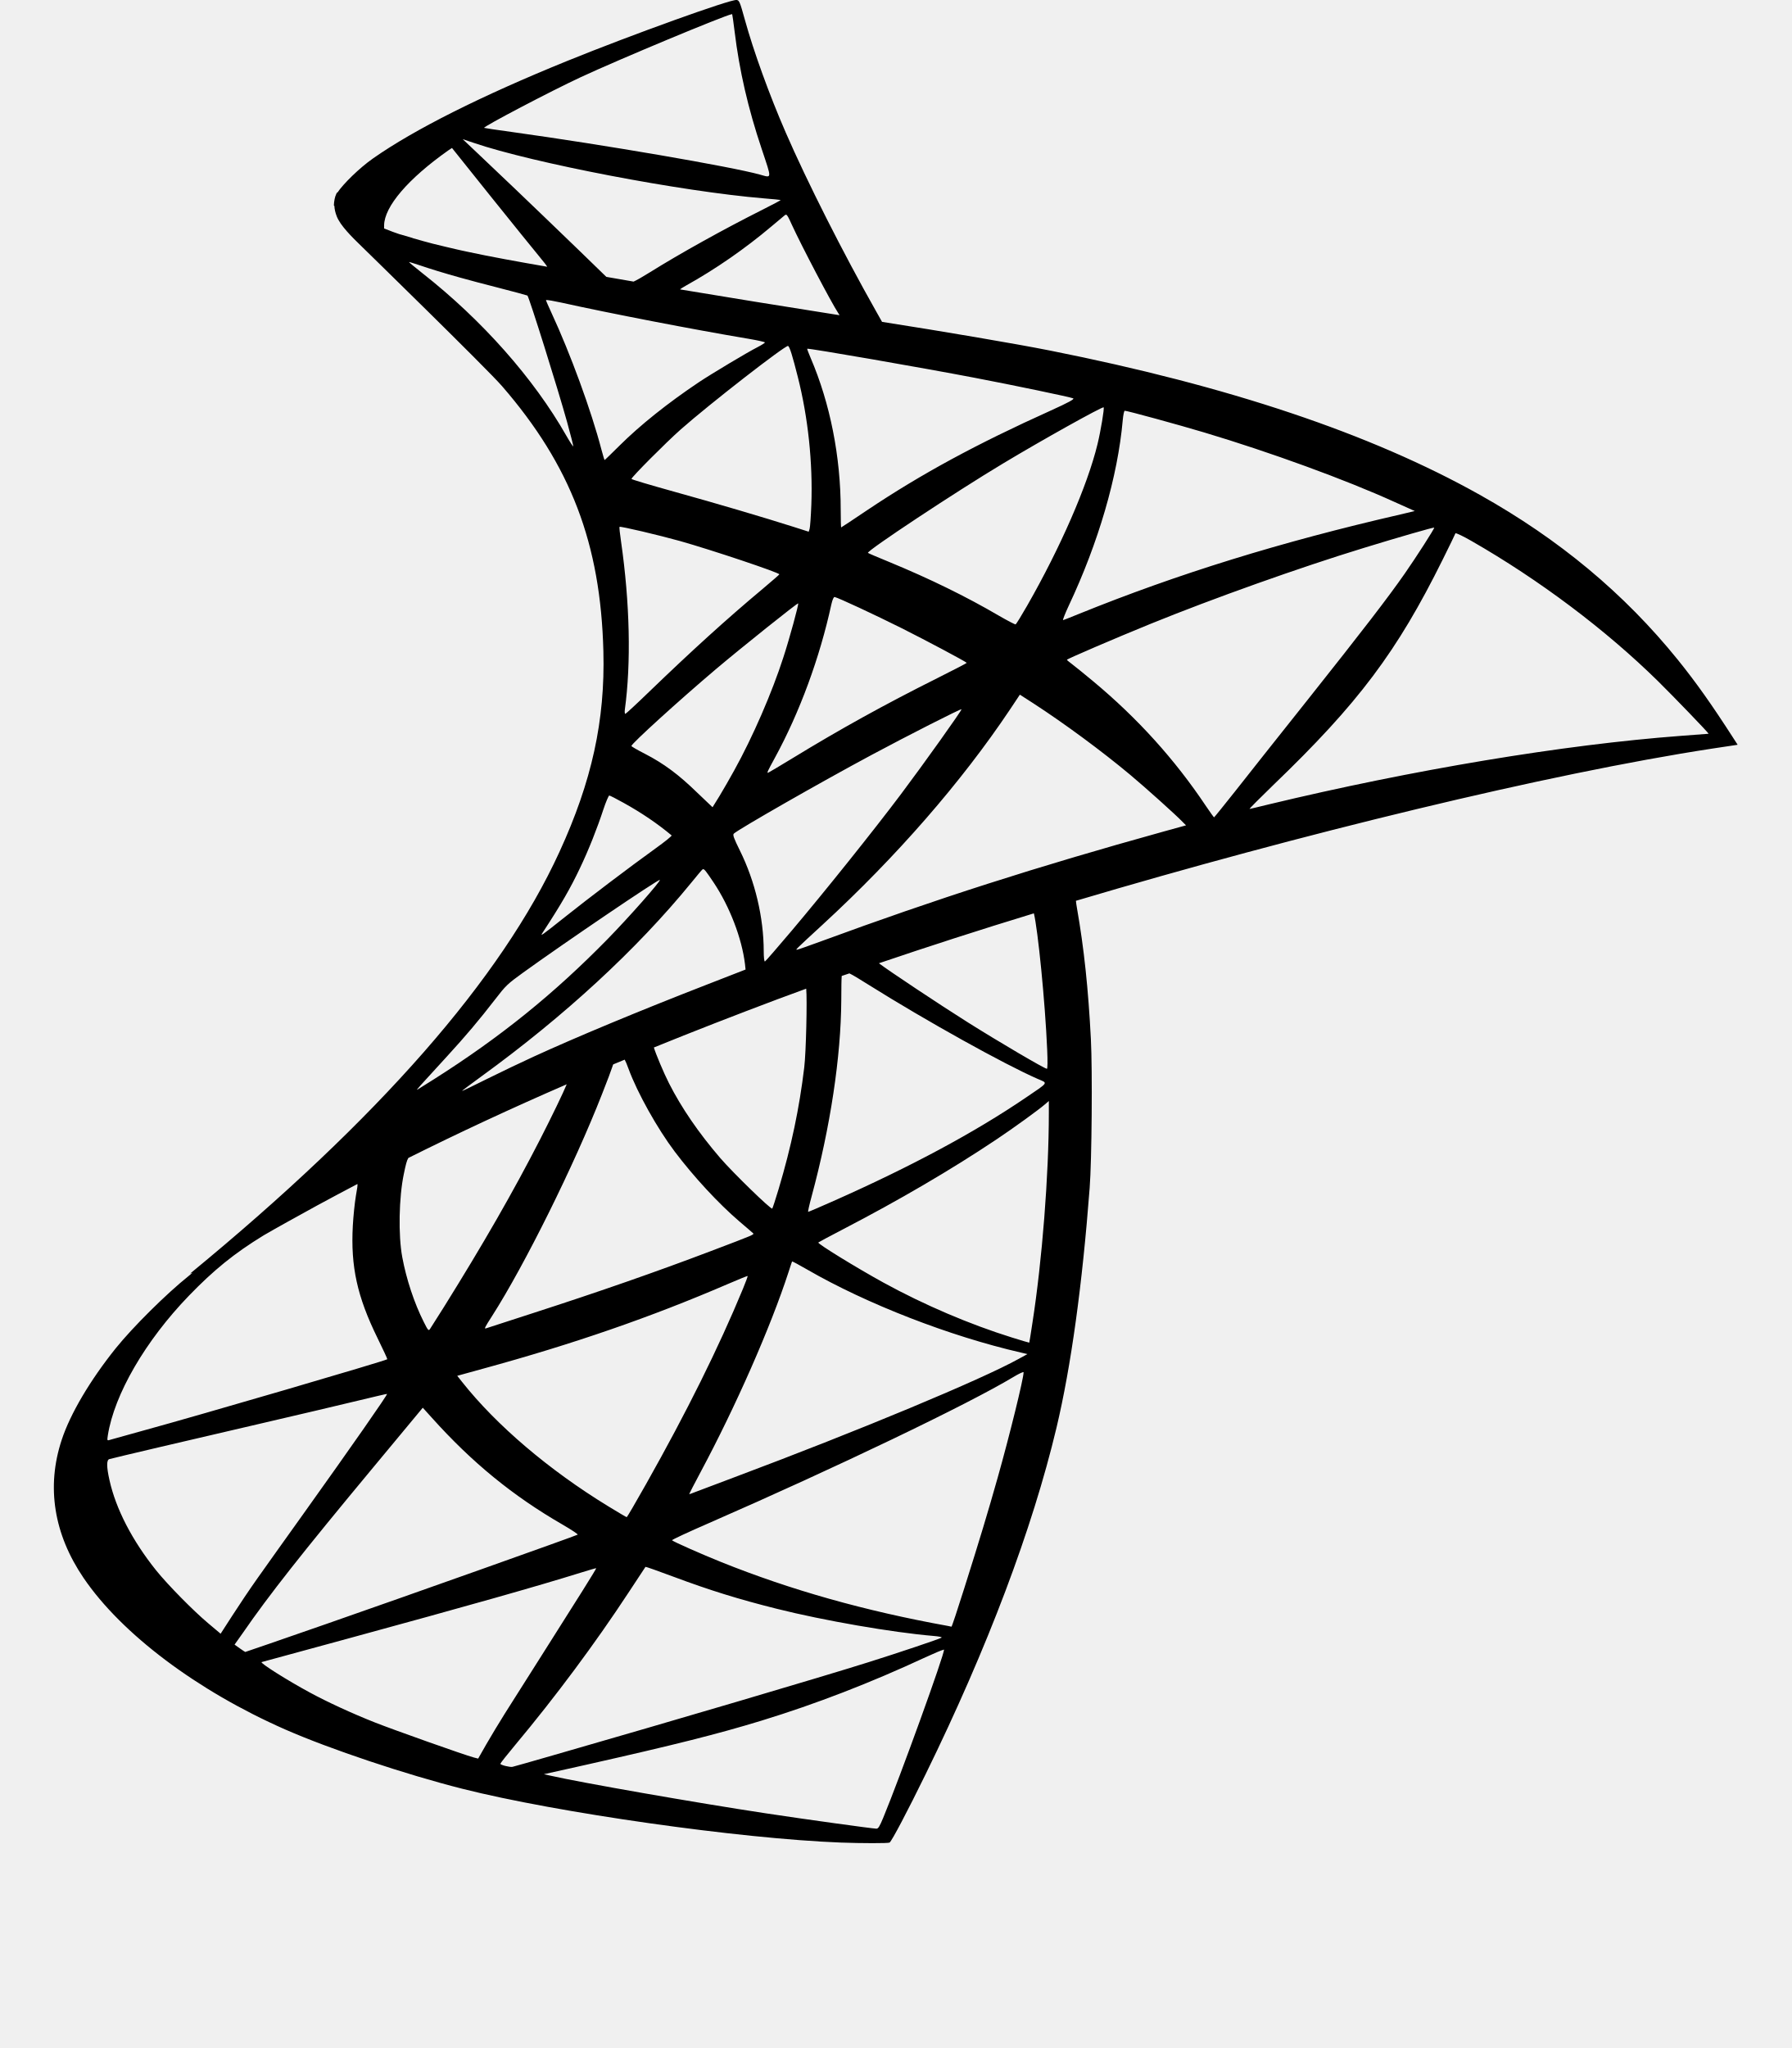
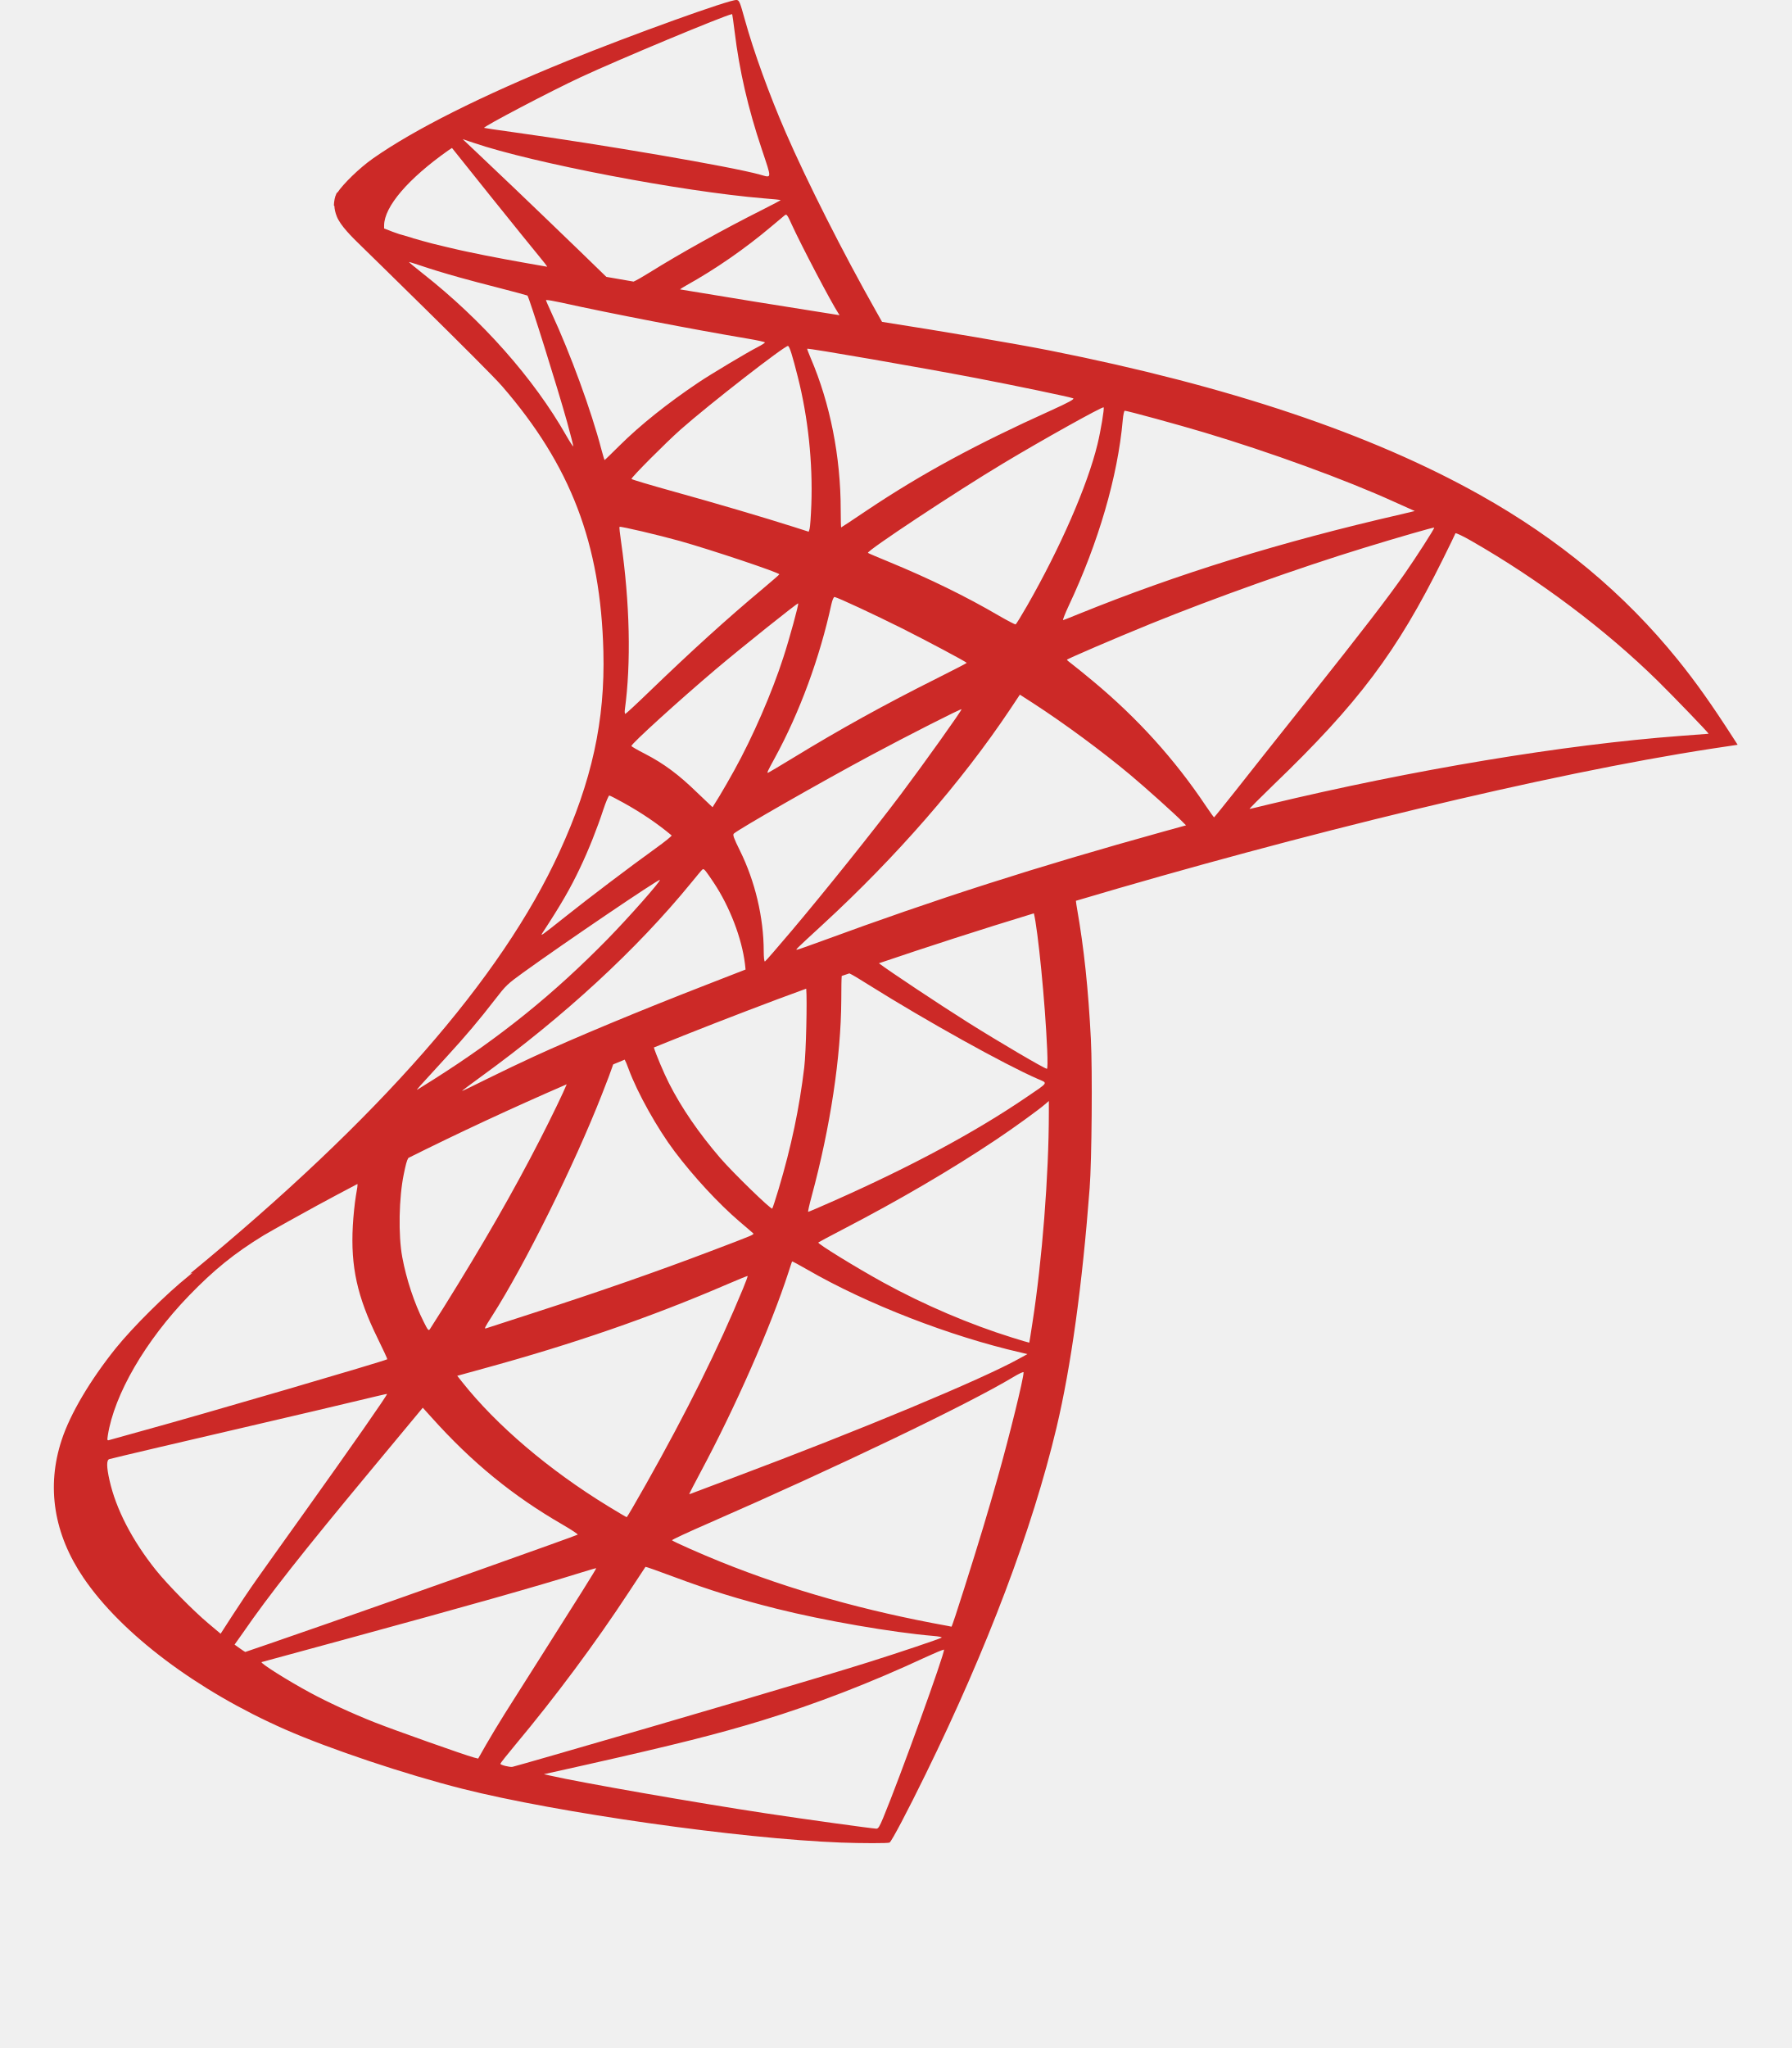
- <svg xmlns="http://www.w3.org/2000/svg" width="28" height="32" viewBox="0 0 28 32" fill="none">
+ <svg xmlns="http://www.w3.org/2000/svg" width="28" height="32" viewBox="0 0 28 32" fill="none" class="stroke-transparent">
  <g clip-path="url(#clip0_858_13907)">
-     <path d="M11.51 -0C11.413 -0.012 9.865 0.546 8.87 0.95C7.522 1.497 6.474 2.023 5.829 2.476C5.618 2.624 5.362 2.874 5.271 3.013C5.27 3.01 5.269 3.008 5.269 3.005C5.269 3.005 5.256 3.024 5.245 3.058C5.244 3.059 5.243 3.061 5.242 3.063C5.238 3.076 5.234 3.091 5.23 3.108C5.223 3.141 5.219 3.175 5.218 3.211L5.226 3.218C5.228 3.267 5.24 3.323 5.264 3.383C5.32 3.523 5.486 3.691 5.671 3.869C5.671 3.869 7.608 5.759 7.846 6.033C8.92 7.272 9.387 8.493 9.43 10.177C9.458 11.258 9.25 12.208 8.743 13.312C7.836 15.291 5.924 17.473 2.971 19.9L3.007 19.888C2.989 19.902 2.969 19.92 2.952 19.934C2.6 20.215 2.076 20.735 1.808 21.068C1.41 21.564 1.097 22.092 0.964 22.499C0.722 23.231 0.841 23.971 1.306 24.655C1.9 25.529 3.08 26.417 4.455 27.022C5.156 27.33 6.341 27.726 7.228 27.95C8.707 28.324 11.565 28.73 13.139 28.79C13.459 28.802 13.883 28.803 13.903 28.79C13.937 28.767 14.183 28.301 14.467 27.72C15.435 25.744 16.134 23.892 16.511 22.31C16.739 21.352 16.915 20.075 17.03 18.56C17.063 18.136 17.074 16.72 17.049 16.239C17.009 15.456 16.942 14.819 16.832 14.193C16.824 14.149 16.818 14.107 16.815 14.075C20.318 13.034 24.191 12.09 26.758 11.697L27.157 11.637L27.095 11.541C26.746 10.999 26.508 10.664 26.222 10.309C25.384 9.273 24.369 8.427 23.126 7.731C21.42 6.775 19.206 6.033 16.408 5.477C15.88 5.372 14.726 5.176 13.785 5.029L13.691 4.862C13.177 3.954 12.61 2.831 12.28 2.071C12.024 1.483 11.779 0.806 11.643 0.315C11.562 0.023 11.554 0.004 11.509 -0.001L11.51 -0ZM11.435 0.222C11.439 0.222 11.442 0.222 11.443 0.222C11.446 0.226 11.463 0.348 11.481 0.493C11.555 1.102 11.691 1.694 11.905 2.33C12.065 2.81 12.067 2.781 11.876 2.728C11.431 2.604 9.439 2.262 7.997 2.062C7.764 2.03 7.569 2.001 7.566 1.998C7.548 1.98 8.607 1.424 9.076 1.206C9.678 0.926 11.316 0.244 11.435 0.222ZM7.233 2.175L7.403 2.232C8.329 2.548 10.65 2.992 11.933 3.099C12.078 3.111 12.197 3.122 12.201 3.125C12.205 3.128 12.082 3.194 11.928 3.271C11.31 3.581 10.629 3.96 10.158 4.254C10.046 4.324 9.946 4.381 9.902 4.4C9.76 4.376 9.617 4.351 9.476 4.326L9.062 3.924C8.292 3.18 7.689 2.606 7.457 2.388L7.232 2.175L7.233 2.175ZM7.063 2.311L7.676 3.077C8.014 3.498 8.352 3.916 8.427 4.006C8.497 4.089 8.548 4.157 8.552 4.168C8.117 4.093 7.652 4.009 7.293 3.931C7.269 3.926 7.233 3.919 7.205 3.912C7.184 3.908 7.171 3.905 7.152 3.9C7.094 3.887 7.035 3.873 6.968 3.857C6.892 3.839 6.824 3.823 6.762 3.807C6.66 3.781 6.555 3.751 6.451 3.721C6.449 3.72 6.448 3.719 6.446 3.718C6.386 3.701 6.327 3.684 6.269 3.666C6.26 3.663 6.252 3.662 6.243 3.659C6.207 3.647 6.174 3.634 6.14 3.623C6.098 3.606 6.049 3.587 6.003 3.57V3.522C6.006 3.228 6.377 2.794 7.006 2.35L7.064 2.312L7.063 2.311ZM12.285 3.355C12.303 3.356 12.322 3.394 12.376 3.513C12.525 3.838 12.989 4.723 13.101 4.893C13.11 4.907 13.119 4.918 13.12 4.925C12.174 4.776 11.368 4.645 10.629 4.522C10.633 4.515 10.673 4.489 10.725 4.46C11.182 4.206 11.645 3.885 12.055 3.539C12.153 3.456 12.246 3.379 12.264 3.364C12.271 3.358 12.279 3.354 12.285 3.355ZM6.391 4.094C6.394 4.092 6.467 4.114 6.556 4.144C6.72 4.2 6.934 4.266 7.185 4.336C7.361 4.385 7.557 4.437 7.762 4.489C8.024 4.556 8.24 4.615 8.243 4.618C8.272 4.651 8.713 6.056 8.863 6.595C8.92 6.801 8.963 6.971 8.959 6.975C8.955 6.979 8.906 6.904 8.851 6.808C8.341 5.912 7.535 5.002 6.602 4.269C6.485 4.177 6.391 4.098 6.391 4.094ZM8.537 4.688C8.56 4.686 8.657 4.703 8.772 4.728C9.515 4.893 10.843 5.15 11.696 5.293C11.838 5.317 11.955 5.343 11.955 5.351C11.955 5.358 11.902 5.392 11.838 5.425C11.694 5.497 11.115 5.843 10.921 5.973C10.437 6.297 10.003 6.644 9.686 6.959C9.559 7.085 9.453 7.188 9.449 7.188C9.446 7.188 9.423 7.114 9.399 7.023C9.241 6.416 8.912 5.52 8.619 4.889C8.572 4.787 8.533 4.698 8.533 4.69C8.533 4.689 8.534 4.688 8.537 4.688ZM12.316 5.406C12.341 5.414 12.386 5.562 12.469 5.891C12.629 6.522 12.704 7.231 12.68 7.887C12.673 8.07 12.661 8.238 12.653 8.263L12.639 8.308L12.414 8.236C11.95 8.088 11.191 7.864 10.541 7.684C10.171 7.581 9.869 7.492 9.869 7.483C9.869 7.456 10.407 6.915 10.639 6.71C11.082 6.318 12.274 5.391 12.317 5.405L12.316 5.406ZM12.615 5.449C12.629 5.436 14.419 5.747 15.233 5.903C15.84 6.019 16.719 6.202 16.772 6.224C16.797 6.235 16.707 6.286 16.415 6.418C15.262 6.938 14.407 7.4 13.558 7.968C13.335 8.118 13.15 8.241 13.146 8.241C13.143 8.241 13.139 8.116 13.139 7.964C13.139 7.136 12.973 6.301 12.67 5.595C12.638 5.519 12.612 5.452 12.615 5.449L12.615 5.449ZM17.248 6.365C17.262 6.379 17.203 6.733 17.152 6.942C16.994 7.591 16.572 8.556 16.054 9.462C15.963 9.621 15.882 9.753 15.872 9.756C15.863 9.759 15.746 9.698 15.611 9.62C15.104 9.323 14.53 9.042 13.9 8.782C13.724 8.71 13.573 8.646 13.565 8.639C13.536 8.612 14.938 7.684 15.681 7.239C16.274 6.882 17.231 6.348 17.248 6.365ZM17.578 6.418C17.619 6.418 18.412 6.635 18.823 6.758C19.846 7.064 21.027 7.494 21.792 7.842L22.111 7.985L21.888 8.038C20.015 8.468 18.407 8.966 16.86 9.593C16.732 9.645 16.622 9.689 16.614 9.689C16.606 9.689 16.645 9.588 16.702 9.466C17.167 8.479 17.469 7.444 17.547 6.564C17.554 6.484 17.568 6.418 17.578 6.418ZM9.682 8.232C9.694 8.219 10.3 8.362 10.629 8.454C11.125 8.594 12.179 8.947 12.18 8.974C12.18 8.979 12.063 9.08 11.922 9.199C11.351 9.676 10.803 10.175 10.143 10.811C9.948 11 9.781 11.154 9.773 11.154C9.764 11.154 9.761 11.125 9.765 11.091C9.865 10.359 9.844 9.419 9.706 8.461C9.688 8.34 9.677 8.236 9.682 8.232ZM22.415 8.244C22.424 8.253 22.133 8.706 21.953 8.964C21.69 9.341 21.309 9.836 20.441 10.929C19.984 11.502 19.47 12.152 19.297 12.372C19.123 12.591 18.978 12.771 18.974 12.771C18.97 12.771 18.913 12.692 18.849 12.597C18.36 11.865 17.779 11.223 17.086 10.646C16.956 10.539 16.811 10.419 16.762 10.383C16.714 10.347 16.674 10.314 16.674 10.309C16.674 10.297 17.413 9.979 17.978 9.749C18.962 9.349 20.306 8.87 21.312 8.562C21.842 8.399 22.407 8.236 22.415 8.244ZM22.747 8.332C22.763 8.329 22.87 8.379 22.996 8.452C24.056 9.059 25.095 9.84 25.911 10.642C26.143 10.87 26.712 11.46 26.703 11.465C26.701 11.466 26.505 11.48 26.268 11.498C24.431 11.636 22.083 12.027 19.823 12.57C19.67 12.607 19.537 12.64 19.529 12.64C19.52 12.64 19.689 12.47 19.902 12.264C21.23 10.988 21.834 10.183 22.547 8.744C22.653 8.53 22.744 8.344 22.747 8.332ZM13.044 9.328C13.104 9.341 13.669 9.604 14.097 9.818C14.487 10.014 15.079 10.329 15.109 10.357C15.113 10.36 14.903 10.469 14.645 10.598C13.825 11.008 13.126 11.395 12.393 11.843C12.184 11.97 12.008 12.075 12.003 12.075C11.985 12.075 11.991 12.059 12.108 11.845C12.498 11.131 12.812 10.276 12.993 9.443C13.01 9.368 13.03 9.325 13.044 9.328ZM12.474 9.428C12.486 9.44 12.338 9.98 12.244 10.268C12.066 10.821 11.764 11.516 11.474 12.039C11.406 12.162 11.303 12.342 11.244 12.439L11.136 12.613L10.89 12.379C10.606 12.103 10.374 11.93 10.079 11.778C9.963 11.719 9.868 11.664 9.868 11.656C9.868 11.62 10.613 10.943 11.187 10.457C11.598 10.11 12.464 9.418 12.474 9.428ZM15.939 10.854L16.152 10.991C16.64 11.308 17.217 11.734 17.657 12.101C17.904 12.307 18.382 12.737 18.481 12.841L18.536 12.896L18.181 12.994C16.184 13.548 14.641 14.043 12.84 14.705C12.64 14.778 12.469 14.839 12.457 14.839C12.433 14.839 12.408 14.86 12.857 14.447C14.009 13.387 15.026 12.22 15.786 11.084L15.939 10.854ZM15.027 11.082C15.038 11.092 14.437 11.935 14.08 12.41C13.653 12.978 12.892 13.928 12.369 14.547C12.15 14.805 11.965 15.02 11.955 15.023C11.944 15.027 11.936 14.963 11.936 14.863C11.935 14.335 11.801 13.771 11.565 13.293C11.465 13.091 11.449 13.044 11.469 13.025C11.551 12.951 12.822 12.224 13.623 11.795C14.173 11.5 15.017 11.071 15.027 11.082ZM9.522 12.43C9.533 12.43 9.634 12.482 9.747 12.545C10.025 12.699 10.276 12.869 10.496 13.053C10.505 13.06 10.391 13.152 10.243 13.258C9.829 13.556 9.2 14.033 8.836 14.323C8.451 14.629 8.438 14.638 8.481 14.572C8.769 14.132 8.914 13.881 9.065 13.562C9.2 13.279 9.333 12.943 9.429 12.65C9.469 12.529 9.512 12.43 9.522 12.43ZM10.989 13.581C11.009 13.579 11.037 13.616 11.155 13.792C11.403 14.164 11.594 14.659 11.643 15.063L11.652 15.149L11.056 15.381C9.987 15.796 9.003 16.206 8.338 16.511C8.152 16.596 7.823 16.753 7.608 16.86C7.394 16.967 7.22 17.051 7.22 17.047C7.22 17.042 7.355 16.941 7.519 16.822C8.825 15.874 9.95 14.836 10.798 13.799C10.889 13.688 10.969 13.59 10.98 13.584C10.982 13.582 10.986 13.582 10.989 13.581ZM10.312 13.749C10.329 13.766 9.83 14.332 9.494 14.675C8.653 15.533 7.82 16.205 6.787 16.86C6.658 16.942 6.539 17.016 6.524 17.025C6.496 17.041 6.532 17 6.986 16.506C7.272 16.194 7.491 15.936 7.74 15.613C7.903 15.401 7.933 15.372 8.173 15.199C8.818 14.733 10.295 13.732 10.312 13.749ZM16.158 14.271C16.22 14.521 16.334 15.652 16.366 16.403C16.374 16.583 16.372 16.7 16.362 16.7C16.327 16.7 15.621 16.286 15.122 15.972C14.691 15.701 13.882 15.163 13.736 15.051C14.499 14.792 15.314 14.528 16.158 14.271ZM13.275 15.209C13.335 15.238 13.425 15.293 13.576 15.388C14.476 15.952 15.696 16.63 16.218 16.858C16.38 16.928 16.4 16.901 16.027 17.154C15.232 17.694 14.242 18.226 13.028 18.765C12.817 18.859 12.638 18.935 12.631 18.935C12.624 18.935 12.648 18.827 12.684 18.695C12.978 17.608 13.143 16.51 13.148 15.63C13.149 15.414 13.15 15.306 13.155 15.249C13.194 15.236 13.235 15.223 13.275 15.209ZM12.6 15.448C12.616 15.622 12.598 16.44 12.569 16.68C12.492 17.318 12.369 17.907 12.169 18.578C12.121 18.738 12.076 18.876 12.069 18.884C12.051 18.904 11.456 18.325 11.257 18.095C10.919 17.702 10.651 17.311 10.456 16.927C10.372 16.762 10.247 16.463 10.219 16.367C10.836 16.116 11.479 15.866 12.152 15.613C12.296 15.559 12.45 15.503 12.6 15.448ZM9.763 16.557C9.776 16.579 9.799 16.633 9.823 16.7C9.962 17.078 10.275 17.636 10.546 17.995C10.842 18.387 11.228 18.804 11.551 19.081C11.655 19.17 11.753 19.253 11.766 19.266C11.794 19.29 11.803 19.285 11.092 19.555C10.267 19.868 9.368 20.182 8.337 20.515C7.944 20.642 7.613 20.749 7.6 20.754C7.561 20.769 7.574 20.744 7.689 20.565C8.201 19.765 8.976 18.202 9.409 17.095C9.485 16.903 9.557 16.712 9.57 16.669C9.574 16.654 9.579 16.642 9.584 16.631C9.643 16.606 9.704 16.582 9.763 16.557ZM8.857 16.942C8.807 17.066 8.624 17.445 8.443 17.799C8.021 18.622 7.555 19.433 6.938 20.422C6.831 20.592 6.733 20.747 6.72 20.766C6.698 20.798 6.689 20.788 6.622 20.654C6.474 20.36 6.351 19.989 6.287 19.644C6.223 19.302 6.234 18.711 6.311 18.344C6.341 18.198 6.357 18.133 6.382 18.093C7.163 17.703 7.983 17.321 8.857 16.942ZM16.392 17.203V17.387C16.392 18.36 16.287 19.694 16.136 20.666C16.11 20.836 16.088 20.977 16.086 20.979C16.084 20.981 15.961 20.944 15.813 20.898C15.159 20.694 14.448 20.392 13.808 20.041C13.384 19.808 12.771 19.431 12.789 19.414C12.793 19.409 12.972 19.313 13.188 19.201C14.044 18.756 14.863 18.279 15.574 17.803C15.841 17.625 16.239 17.336 16.328 17.258L16.392 17.203ZM5.586 18.5C5.591 18.517 5.583 18.566 5.562 18.686C5.543 18.798 5.522 19.008 5.514 19.153C5.479 19.791 5.583 20.261 5.899 20.905C5.987 21.084 6.056 21.234 6.053 21.238C6.021 21.264 3.138 22.107 2.231 22.355C1.962 22.429 1.726 22.495 1.707 22.501C1.675 22.511 1.674 22.503 1.685 22.429C1.785 21.789 2.272 20.949 2.954 20.244C3.338 19.847 3.657 19.586 4.121 19.302C4.34 19.175 4.599 19.032 4.954 18.837C5.162 18.724 5.373 18.612 5.586 18.5L5.586 18.5ZM12.379 19.71C12.382 19.706 12.488 19.763 12.616 19.837C13.547 20.375 14.848 20.88 15.957 21.134L16.057 21.158L15.918 21.234C15.339 21.555 13.434 22.349 11.486 23.079C11.202 23.186 10.926 23.29 10.871 23.311C10.817 23.333 10.771 23.349 10.771 23.345C10.771 23.34 10.852 23.184 10.95 23C11.497 21.978 12.044 20.737 12.324 19.875C12.353 19.787 12.376 19.713 12.379 19.71L12.379 19.71ZM11.685 19.937C11.688 19.94 11.656 20.03 11.611 20.138C11.231 21.057 10.733 22.061 10.098 23.187C9.937 23.473 9.8 23.707 9.795 23.706C9.789 23.706 9.658 23.629 9.503 23.534C8.578 22.968 7.759 22.271 7.222 21.593L7.146 21.497L7.545 21.387C8.967 20.998 10.172 20.581 11.372 20.064C11.541 19.991 11.682 19.934 11.685 19.937ZM15.995 21.44C15.997 21.44 15.997 21.443 15.997 21.445C15.997 21.542 15.776 22.437 15.593 23.086C15.439 23.631 15.31 24.059 15.071 24.814C14.966 25.148 14.876 25.419 14.87 25.417C14.865 25.416 14.839 25.41 14.813 25.405C13.517 25.171 12.358 24.844 11.271 24.407C10.967 24.285 10.526 24.09 10.503 24.067C10.495 24.06 10.758 23.938 11.087 23.795C13.072 22.928 15.129 21.942 15.832 21.519C15.917 21.468 15.981 21.437 15.995 21.44ZM6.049 21.78C6.06 21.79 5.504 22.587 4.728 23.673C4.459 24.05 4.142 24.492 4.025 24.659C3.907 24.825 3.73 25.089 3.63 25.245L3.448 25.527L3.252 25.362C3.023 25.17 2.622 24.763 2.44 24.537C2.066 24.07 1.811 23.578 1.711 23.127C1.664 22.919 1.664 22.812 1.708 22.799C1.772 22.78 2.935 22.507 4.027 22.254C4.634 22.113 5.336 21.948 5.587 21.887C5.838 21.827 6.047 21.777 6.049 21.78ZM6.607 21.995L6.748 22.151C7.376 22.851 8.014 23.373 8.794 23.823C8.932 23.903 9.037 23.973 9.028 23.979C8.996 23.999 6.333 24.945 5.101 25.374C4.407 25.616 3.836 25.812 3.833 25.812C3.83 25.812 3.791 25.786 3.747 25.755L3.666 25.697L3.793 25.518C4.201 24.926 4.715 24.273 5.839 22.921L6.608 21.995L6.607 21.995ZM10.088 24.482C10.092 24.478 10.286 24.547 10.522 24.635C11.09 24.847 11.536 24.986 12.139 25.137C12.88 25.323 13.949 25.507 14.583 25.561C14.68 25.569 14.73 25.58 14.714 25.589C14.685 25.608 14.045 25.824 13.573 25.972C12.824 26.208 10.534 26.883 8.667 27.42C8.321 27.52 8.025 27.604 8.009 27.607C7.967 27.615 7.82 27.578 7.82 27.559C7.82 27.55 7.925 27.417 8.052 27.265C8.68 26.514 9.303 25.676 9.823 24.884C9.965 24.667 10.085 24.485 10.088 24.482ZM9.318 24.503C9.324 24.509 9.012 25.005 8.468 25.862C8.239 26.224 7.979 26.635 7.889 26.776C7.8 26.918 7.67 27.133 7.6 27.255L7.473 27.478L7.406 27.461C7.25 27.419 6.149 27.028 5.858 26.913C5.497 26.77 5.12 26.596 4.843 26.446C4.496 26.259 4.055 25.981 4.089 25.97C4.099 25.967 4.697 25.805 5.415 25.609C7.326 25.088 8.383 24.789 9.076 24.573C9.206 24.532 9.315 24.501 9.318 24.503L9.318 24.503ZM14.745 25.776C14.749 25.775 14.752 25.775 14.753 25.776C14.771 25.821 14.061 27.782 13.803 28.404C13.745 28.543 13.725 28.575 13.695 28.573C13.622 28.57 12.595 28.428 11.974 28.334C10.888 28.17 9.067 27.851 8.608 27.746L8.5 27.722L9.154 27.576C10.55 27.262 11.22 27.093 11.901 26.885C12.759 26.622 13.608 26.293 14.466 25.894C14.602 25.831 14.717 25.783 14.746 25.777L14.745 25.776Z" fill="black" />
+     <path d="M11.51 -0C11.413 -0.012 9.865 0.546 8.87 0.95C7.522 1.497 6.474 2.023 5.829 2.476C5.618 2.624 5.362 2.874 5.271 3.013C5.27 3.01 5.269 3.008 5.269 3.005C5.269 3.005 5.256 3.024 5.245 3.058C5.244 3.059 5.243 3.061 5.242 3.063C5.238 3.076 5.234 3.091 5.23 3.108C5.223 3.141 5.219 3.175 5.218 3.211L5.226 3.218C5.228 3.267 5.24 3.323 5.264 3.383C5.32 3.523 5.486 3.691 5.671 3.869C5.671 3.869 7.608 5.759 7.846 6.033C8.92 7.272 9.387 8.493 9.43 10.177C9.458 11.258 9.25 12.208 8.743 13.312C7.836 15.291 5.924 17.473 2.971 19.9L3.007 19.888C2.989 19.902 2.969 19.92 2.952 19.934C2.6 20.215 2.076 20.735 1.808 21.068C1.41 21.564 1.097 22.092 0.964 22.499C0.722 23.231 0.841 23.971 1.306 24.655C1.9 25.529 3.08 26.417 4.455 27.022C5.156 27.33 6.341 27.726 7.228 27.95C8.707 28.324 11.565 28.73 13.139 28.79C13.459 28.802 13.883 28.803 13.903 28.79C13.937 28.767 14.183 28.301 14.467 27.72C15.435 25.744 16.134 23.892 16.511 22.31C16.739 21.352 16.915 20.075 17.03 18.56C17.063 18.136 17.074 16.72 17.049 16.239C17.009 15.456 16.942 14.819 16.832 14.193C16.824 14.149 16.818 14.107 16.815 14.075C20.318 13.034 24.191 12.09 26.758 11.697L27.157 11.637L27.095 11.541C26.746 10.999 26.508 10.664 26.222 10.309C25.384 9.273 24.369 8.427 23.126 7.731C21.42 6.775 19.206 6.033 16.408 5.477C15.88 5.372 14.726 5.176 13.785 5.029L13.691 4.862C13.177 3.954 12.61 2.831 12.28 2.071C12.024 1.483 11.779 0.806 11.643 0.315C11.562 0.023 11.554 0.004 11.509 -0.001L11.51 -0ZM11.435 0.222C11.439 0.222 11.442 0.222 11.443 0.222C11.446 0.226 11.463 0.348 11.481 0.493C11.555 1.102 11.691 1.694 11.905 2.33C12.065 2.81 12.067 2.781 11.876 2.728C11.431 2.604 9.439 2.262 7.997 2.062C7.764 2.03 7.569 2.001 7.566 1.998C7.548 1.98 8.607 1.424 9.076 1.206C9.678 0.926 11.316 0.244 11.435 0.222ZM7.233 2.175L7.403 2.232C8.329 2.548 10.65 2.992 11.933 3.099C12.078 3.111 12.197 3.122 12.201 3.125C12.205 3.128 12.082 3.194 11.928 3.271C11.31 3.581 10.629 3.96 10.158 4.254C10.046 4.324 9.946 4.381 9.902 4.4C9.76 4.376 9.617 4.351 9.476 4.326L9.062 3.924C8.292 3.18 7.689 2.606 7.457 2.388L7.232 2.175L7.233 2.175ZM7.063 2.311L7.676 3.077C8.014 3.498 8.352 3.916 8.427 4.006C8.497 4.089 8.548 4.157 8.552 4.168C8.117 4.093 7.652 4.009 7.293 3.931C7.269 3.926 7.233 3.919 7.205 3.912C7.184 3.908 7.171 3.905 7.152 3.9C7.094 3.887 7.035 3.873 6.968 3.857C6.892 3.839 6.824 3.823 6.762 3.807C6.66 3.781 6.555 3.751 6.451 3.721C6.449 3.72 6.448 3.719 6.446 3.718C6.386 3.701 6.327 3.684 6.269 3.666C6.26 3.663 6.252 3.662 6.243 3.659C6.207 3.647 6.174 3.634 6.14 3.623C6.098 3.606 6.049 3.587 6.003 3.57V3.522C6.006 3.228 6.377 2.794 7.006 2.35L7.064 2.312L7.063 2.311ZM12.285 3.355C12.303 3.356 12.322 3.394 12.376 3.513C12.525 3.838 12.989 4.723 13.101 4.893C13.11 4.907 13.119 4.918 13.12 4.925C12.174 4.776 11.368 4.645 10.629 4.522C10.633 4.515 10.673 4.489 10.725 4.46C11.182 4.206 11.645 3.885 12.055 3.539C12.153 3.456 12.246 3.379 12.264 3.364C12.271 3.358 12.279 3.354 12.285 3.355ZM6.391 4.094C6.394 4.092 6.467 4.114 6.556 4.144C6.72 4.2 6.934 4.266 7.185 4.336C7.361 4.385 7.557 4.437 7.762 4.489C8.024 4.556 8.24 4.615 8.243 4.618C8.272 4.651 8.713 6.056 8.863 6.595C8.92 6.801 8.963 6.971 8.959 6.975C8.955 6.979 8.906 6.904 8.851 6.808C8.341 5.912 7.535 5.002 6.602 4.269C6.485 4.177 6.391 4.098 6.391 4.094ZM8.537 4.688C8.56 4.686 8.657 4.703 8.772 4.728C9.515 4.893 10.843 5.15 11.696 5.293C11.838 5.317 11.955 5.343 11.955 5.351C11.955 5.358 11.902 5.392 11.838 5.425C11.694 5.497 11.115 5.843 10.921 5.973C10.437 6.297 10.003 6.644 9.686 6.959C9.559 7.085 9.453 7.188 9.449 7.188C9.446 7.188 9.423 7.114 9.399 7.023C9.241 6.416 8.912 5.52 8.619 4.889C8.572 4.787 8.533 4.698 8.533 4.69C8.533 4.689 8.534 4.688 8.537 4.688ZM12.316 5.406C12.341 5.414 12.386 5.562 12.469 5.891C12.629 6.522 12.704 7.231 12.68 7.887C12.673 8.07 12.661 8.238 12.653 8.263L12.639 8.308L12.414 8.236C11.95 8.088 11.191 7.864 10.541 7.684C10.171 7.581 9.869 7.492 9.869 7.483C9.869 7.456 10.407 6.915 10.639 6.71C11.082 6.318 12.274 5.391 12.317 5.405L12.316 5.406ZM12.615 5.449C12.629 5.436 14.419 5.747 15.233 5.903C15.84 6.019 16.719 6.202 16.772 6.224C16.797 6.235 16.707 6.286 16.415 6.418C15.262 6.938 14.407 7.4 13.558 7.968C13.335 8.118 13.15 8.241 13.146 8.241C13.143 8.241 13.139 8.116 13.139 7.964C13.139 7.136 12.973 6.301 12.67 5.595C12.638 5.519 12.612 5.452 12.615 5.449L12.615 5.449ZM17.248 6.365C17.262 6.379 17.203 6.733 17.152 6.942C16.994 7.591 16.572 8.556 16.054 9.462C15.963 9.621 15.882 9.753 15.872 9.756C15.863 9.759 15.746 9.698 15.611 9.62C15.104 9.323 14.53 9.042 13.9 8.782C13.724 8.71 13.573 8.646 13.565 8.639C13.536 8.612 14.938 7.684 15.681 7.239C16.274 6.882 17.231 6.348 17.248 6.365ZM17.578 6.418C17.619 6.418 18.412 6.635 18.823 6.758C19.846 7.064 21.027 7.494 21.792 7.842L22.111 7.985L21.888 8.038C20.015 8.468 18.407 8.966 16.86 9.593C16.732 9.645 16.622 9.689 16.614 9.689C16.606 9.689 16.645 9.588 16.702 9.466C17.167 8.479 17.469 7.444 17.547 6.564C17.554 6.484 17.568 6.418 17.578 6.418ZM9.682 8.232C9.694 8.219 10.3 8.362 10.629 8.454C11.125 8.594 12.179 8.947 12.18 8.974C12.18 8.979 12.063 9.08 11.922 9.199C11.351 9.676 10.803 10.175 10.143 10.811C9.948 11 9.781 11.154 9.773 11.154C9.764 11.154 9.761 11.125 9.765 11.091C9.865 10.359 9.844 9.419 9.706 8.461C9.688 8.34 9.677 8.236 9.682 8.232ZM22.415 8.244C22.424 8.253 22.133 8.706 21.953 8.964C21.69 9.341 21.309 9.836 20.441 10.929C19.984 11.502 19.47 12.152 19.297 12.372C19.123 12.591 18.978 12.771 18.974 12.771C18.97 12.771 18.913 12.692 18.849 12.597C18.36 11.865 17.779 11.223 17.086 10.646C16.956 10.539 16.811 10.419 16.762 10.383C16.714 10.347 16.674 10.314 16.674 10.309C16.674 10.297 17.413 9.979 17.978 9.749C18.962 9.349 20.306 8.87 21.312 8.562C21.842 8.399 22.407 8.236 22.415 8.244ZM22.747 8.332C22.763 8.329 22.87 8.379 22.996 8.452C24.056 9.059 25.095 9.84 25.911 10.642C26.143 10.87 26.712 11.46 26.703 11.465C26.701 11.466 26.505 11.48 26.268 11.498C24.431 11.636 22.083 12.027 19.823 12.57C19.67 12.607 19.537 12.64 19.529 12.64C19.52 12.64 19.689 12.47 19.902 12.264C21.23 10.988 21.834 10.183 22.547 8.744C22.653 8.53 22.744 8.344 22.747 8.332ZM13.044 9.328C13.104 9.341 13.669 9.604 14.097 9.818C14.487 10.014 15.079 10.329 15.109 10.357C15.113 10.36 14.903 10.469 14.645 10.598C13.825 11.008 13.126 11.395 12.393 11.843C12.184 11.97 12.008 12.075 12.003 12.075C11.985 12.075 11.991 12.059 12.108 11.845C12.498 11.131 12.812 10.276 12.993 9.443C13.01 9.368 13.03 9.325 13.044 9.328ZM12.474 9.428C12.486 9.44 12.338 9.98 12.244 10.268C12.066 10.821 11.764 11.516 11.474 12.039C11.406 12.162 11.303 12.342 11.244 12.439L11.136 12.613L10.89 12.379C10.606 12.103 10.374 11.93 10.079 11.778C9.963 11.719 9.868 11.664 9.868 11.656C9.868 11.62 10.613 10.943 11.187 10.457C11.598 10.11 12.464 9.418 12.474 9.428ZM15.939 10.854L16.152 10.991C16.64 11.308 17.217 11.734 17.657 12.101C17.904 12.307 18.382 12.737 18.481 12.841L18.536 12.896L18.181 12.994C16.184 13.548 14.641 14.043 12.84 14.705C12.64 14.778 12.469 14.839 12.457 14.839C12.433 14.839 12.408 14.86 12.857 14.447C14.009 13.387 15.026 12.22 15.786 11.084L15.939 10.854ZM15.027 11.082C15.038 11.092 14.437 11.935 14.08 12.41C13.653 12.978 12.892 13.928 12.369 14.547C12.15 14.805 11.965 15.02 11.955 15.023C11.944 15.027 11.936 14.963 11.936 14.863C11.935 14.335 11.801 13.771 11.565 13.293C11.465 13.091 11.449 13.044 11.469 13.025C11.551 12.951 12.822 12.224 13.623 11.795C14.173 11.5 15.017 11.071 15.027 11.082ZM9.522 12.43C9.533 12.43 9.634 12.482 9.747 12.545C10.025 12.699 10.276 12.869 10.496 13.053C10.505 13.06 10.391 13.152 10.243 13.258C9.829 13.556 9.2 14.033 8.836 14.323C8.451 14.629 8.438 14.638 8.481 14.572C8.769 14.132 8.914 13.881 9.065 13.562C9.2 13.279 9.333 12.943 9.429 12.65C9.469 12.529 9.512 12.43 9.522 12.43ZM10.989 13.581C11.009 13.579 11.037 13.616 11.155 13.792C11.403 14.164 11.594 14.659 11.643 15.063L11.652 15.149L11.056 15.381C9.987 15.796 9.003 16.206 8.338 16.511C8.152 16.596 7.823 16.753 7.608 16.86C7.394 16.967 7.22 17.051 7.22 17.047C7.22 17.042 7.355 16.941 7.519 16.822C8.825 15.874 9.95 14.836 10.798 13.799C10.889 13.688 10.969 13.59 10.98 13.584C10.982 13.582 10.986 13.582 10.989 13.581ZM10.312 13.749C10.329 13.766 9.83 14.332 9.494 14.675C8.653 15.533 7.82 16.205 6.787 16.86C6.658 16.942 6.539 17.016 6.524 17.025C6.496 17.041 6.532 17 6.986 16.506C7.272 16.194 7.491 15.936 7.74 15.613C7.903 15.401 7.933 15.372 8.173 15.199C8.818 14.733 10.295 13.732 10.312 13.749ZM16.158 14.271C16.22 14.521 16.334 15.652 16.366 16.403C16.374 16.583 16.372 16.7 16.362 16.7C16.327 16.7 15.621 16.286 15.122 15.972C14.691 15.701 13.882 15.163 13.736 15.051C14.499 14.792 15.314 14.528 16.158 14.271ZM13.275 15.209C13.335 15.238 13.425 15.293 13.576 15.388C14.476 15.952 15.696 16.63 16.218 16.858C16.38 16.928 16.4 16.901 16.027 17.154C15.232 17.694 14.242 18.226 13.028 18.765C12.817 18.859 12.638 18.935 12.631 18.935C12.624 18.935 12.648 18.827 12.684 18.695C12.978 17.608 13.143 16.51 13.148 15.63C13.149 15.414 13.15 15.306 13.155 15.249C13.194 15.236 13.235 15.223 13.275 15.209ZM12.6 15.448C12.616 15.622 12.598 16.44 12.569 16.68C12.492 17.318 12.369 17.907 12.169 18.578C12.121 18.738 12.076 18.876 12.069 18.884C12.051 18.904 11.456 18.325 11.257 18.095C10.919 17.702 10.651 17.311 10.456 16.927C10.372 16.762 10.247 16.463 10.219 16.367C10.836 16.116 11.479 15.866 12.152 15.613C12.296 15.559 12.45 15.503 12.6 15.448ZM9.763 16.557C9.776 16.579 9.799 16.633 9.823 16.7C9.962 17.078 10.275 17.636 10.546 17.995C10.842 18.387 11.228 18.804 11.551 19.081C11.655 19.17 11.753 19.253 11.766 19.266C11.794 19.29 11.803 19.285 11.092 19.555C10.267 19.868 9.368 20.182 8.337 20.515C7.944 20.642 7.613 20.749 7.6 20.754C7.561 20.769 7.574 20.744 7.689 20.565C8.201 19.765 8.976 18.202 9.409 17.095C9.485 16.903 9.557 16.712 9.57 16.669C9.574 16.654 9.579 16.642 9.584 16.631C9.643 16.606 9.704 16.582 9.763 16.557ZM8.857 16.942C8.807 17.066 8.624 17.445 8.443 17.799C8.021 18.622 7.555 19.433 6.938 20.422C6.831 20.592 6.733 20.747 6.72 20.766C6.698 20.798 6.689 20.788 6.622 20.654C6.474 20.36 6.351 19.989 6.287 19.644C6.223 19.302 6.234 18.711 6.311 18.344C6.341 18.198 6.357 18.133 6.382 18.093C7.163 17.703 7.983 17.321 8.857 16.942ZM16.392 17.203V17.387C16.392 18.36 16.287 19.694 16.136 20.666C16.11 20.836 16.088 20.977 16.086 20.979C16.084 20.981 15.961 20.944 15.813 20.898C15.159 20.694 14.448 20.392 13.808 20.041C13.384 19.808 12.771 19.431 12.789 19.414C12.793 19.409 12.972 19.313 13.188 19.201C14.044 18.756 14.863 18.279 15.574 17.803C15.841 17.625 16.239 17.336 16.328 17.258L16.392 17.203ZM5.586 18.5C5.591 18.517 5.583 18.566 5.562 18.686C5.543 18.798 5.522 19.008 5.514 19.153C5.479 19.791 5.583 20.261 5.899 20.905C5.987 21.084 6.056 21.234 6.053 21.238C6.021 21.264 3.138 22.107 2.231 22.355C1.962 22.429 1.726 22.495 1.707 22.501C1.675 22.511 1.674 22.503 1.685 22.429C1.785 21.789 2.272 20.949 2.954 20.244C3.338 19.847 3.657 19.586 4.121 19.302C4.34 19.175 4.599 19.032 4.954 18.837C5.162 18.724 5.373 18.612 5.586 18.5L5.586 18.5ZM12.379 19.71C12.382 19.706 12.488 19.763 12.616 19.837C13.547 20.375 14.848 20.88 15.957 21.134L16.057 21.158L15.918 21.234C15.339 21.555 13.434 22.349 11.486 23.079C11.202 23.186 10.926 23.29 10.871 23.311C10.817 23.333 10.771 23.349 10.771 23.345C10.771 23.34 10.852 23.184 10.95 23C11.497 21.978 12.044 20.737 12.324 19.875C12.353 19.787 12.376 19.713 12.379 19.71L12.379 19.71ZM11.685 19.937C11.688 19.94 11.656 20.03 11.611 20.138C11.231 21.057 10.733 22.061 10.098 23.187C9.937 23.473 9.8 23.707 9.795 23.706C9.789 23.706 9.658 23.629 9.503 23.534C8.578 22.968 7.759 22.271 7.222 21.593L7.146 21.497L7.545 21.387C8.967 20.998 10.172 20.581 11.372 20.064C11.541 19.991 11.682 19.934 11.685 19.937ZM15.995 21.44C15.997 21.44 15.997 21.443 15.997 21.445C15.997 21.542 15.776 22.437 15.593 23.086C15.439 23.631 15.31 24.059 15.071 24.814C14.966 25.148 14.876 25.419 14.87 25.417C14.865 25.416 14.839 25.41 14.813 25.405C13.517 25.171 12.358 24.844 11.271 24.407C10.967 24.285 10.526 24.09 10.503 24.067C10.495 24.06 10.758 23.938 11.087 23.795C13.072 22.928 15.129 21.942 15.832 21.519C15.917 21.468 15.981 21.437 15.995 21.44ZM6.049 21.78C6.06 21.79 5.504 22.587 4.728 23.673C4.459 24.05 4.142 24.492 4.025 24.659C3.907 24.825 3.73 25.089 3.63 25.245L3.448 25.527L3.252 25.362C3.023 25.17 2.622 24.763 2.44 24.537C2.066 24.07 1.811 23.578 1.711 23.127C1.664 22.919 1.664 22.812 1.708 22.799C1.772 22.78 2.935 22.507 4.027 22.254C4.634 22.113 5.336 21.948 5.587 21.887C5.838 21.827 6.047 21.777 6.049 21.78ZM6.607 21.995L6.748 22.151C7.376 22.851 8.014 23.373 8.794 23.823C8.932 23.903 9.037 23.973 9.028 23.979C8.996 23.999 6.333 24.945 5.101 25.374C4.407 25.616 3.836 25.812 3.833 25.812C3.83 25.812 3.791 25.786 3.747 25.755L3.666 25.697L3.793 25.518C4.201 24.926 4.715 24.273 5.839 22.921L6.608 21.995L6.607 21.995ZM10.088 24.482C10.092 24.478 10.286 24.547 10.522 24.635C11.09 24.847 11.536 24.986 12.139 25.137C12.88 25.323 13.949 25.507 14.583 25.561C14.68 25.569 14.73 25.58 14.714 25.589C14.685 25.608 14.045 25.824 13.573 25.972C12.824 26.208 10.534 26.883 8.667 27.42C8.321 27.52 8.025 27.604 8.009 27.607C7.967 27.615 7.82 27.578 7.82 27.559C7.82 27.55 7.925 27.417 8.052 27.265C8.68 26.514 9.303 25.676 9.823 24.884C9.965 24.667 10.085 24.485 10.088 24.482ZM9.318 24.503C9.324 24.509 9.012 25.005 8.468 25.862C8.239 26.224 7.979 26.635 7.889 26.776C7.8 26.918 7.67 27.133 7.6 27.255L7.473 27.478L7.406 27.461C7.25 27.419 6.149 27.028 5.858 26.913C5.497 26.77 5.12 26.596 4.843 26.446C4.496 26.259 4.055 25.981 4.089 25.97C4.099 25.967 4.697 25.805 5.415 25.609C7.326 25.088 8.383 24.789 9.076 24.573C9.206 24.532 9.315 24.501 9.318 24.503L9.318 24.503ZM14.745 25.776C14.749 25.775 14.752 25.775 14.753 25.776C14.771 25.821 14.061 27.782 13.803 28.404C13.745 28.543 13.725 28.575 13.695 28.573C13.622 28.57 12.595 28.428 11.974 28.334C10.888 28.17 9.067 27.851 8.608 27.746L8.5 27.722L9.154 27.576C10.55 27.262 11.22 27.093 11.901 26.885C12.759 26.622 13.608 26.293 14.466 25.894C14.602 25.831 14.717 25.783 14.746 25.777L14.745 25.776Z" fill="#CC2927" />
  </g>
  <defs>
    <clipPath id="clip0_858_13907">
      <rect width="26.317" height="32" fill="white" transform="translate(0.841797)" />
    </clipPath>
  </defs>
</svg>
